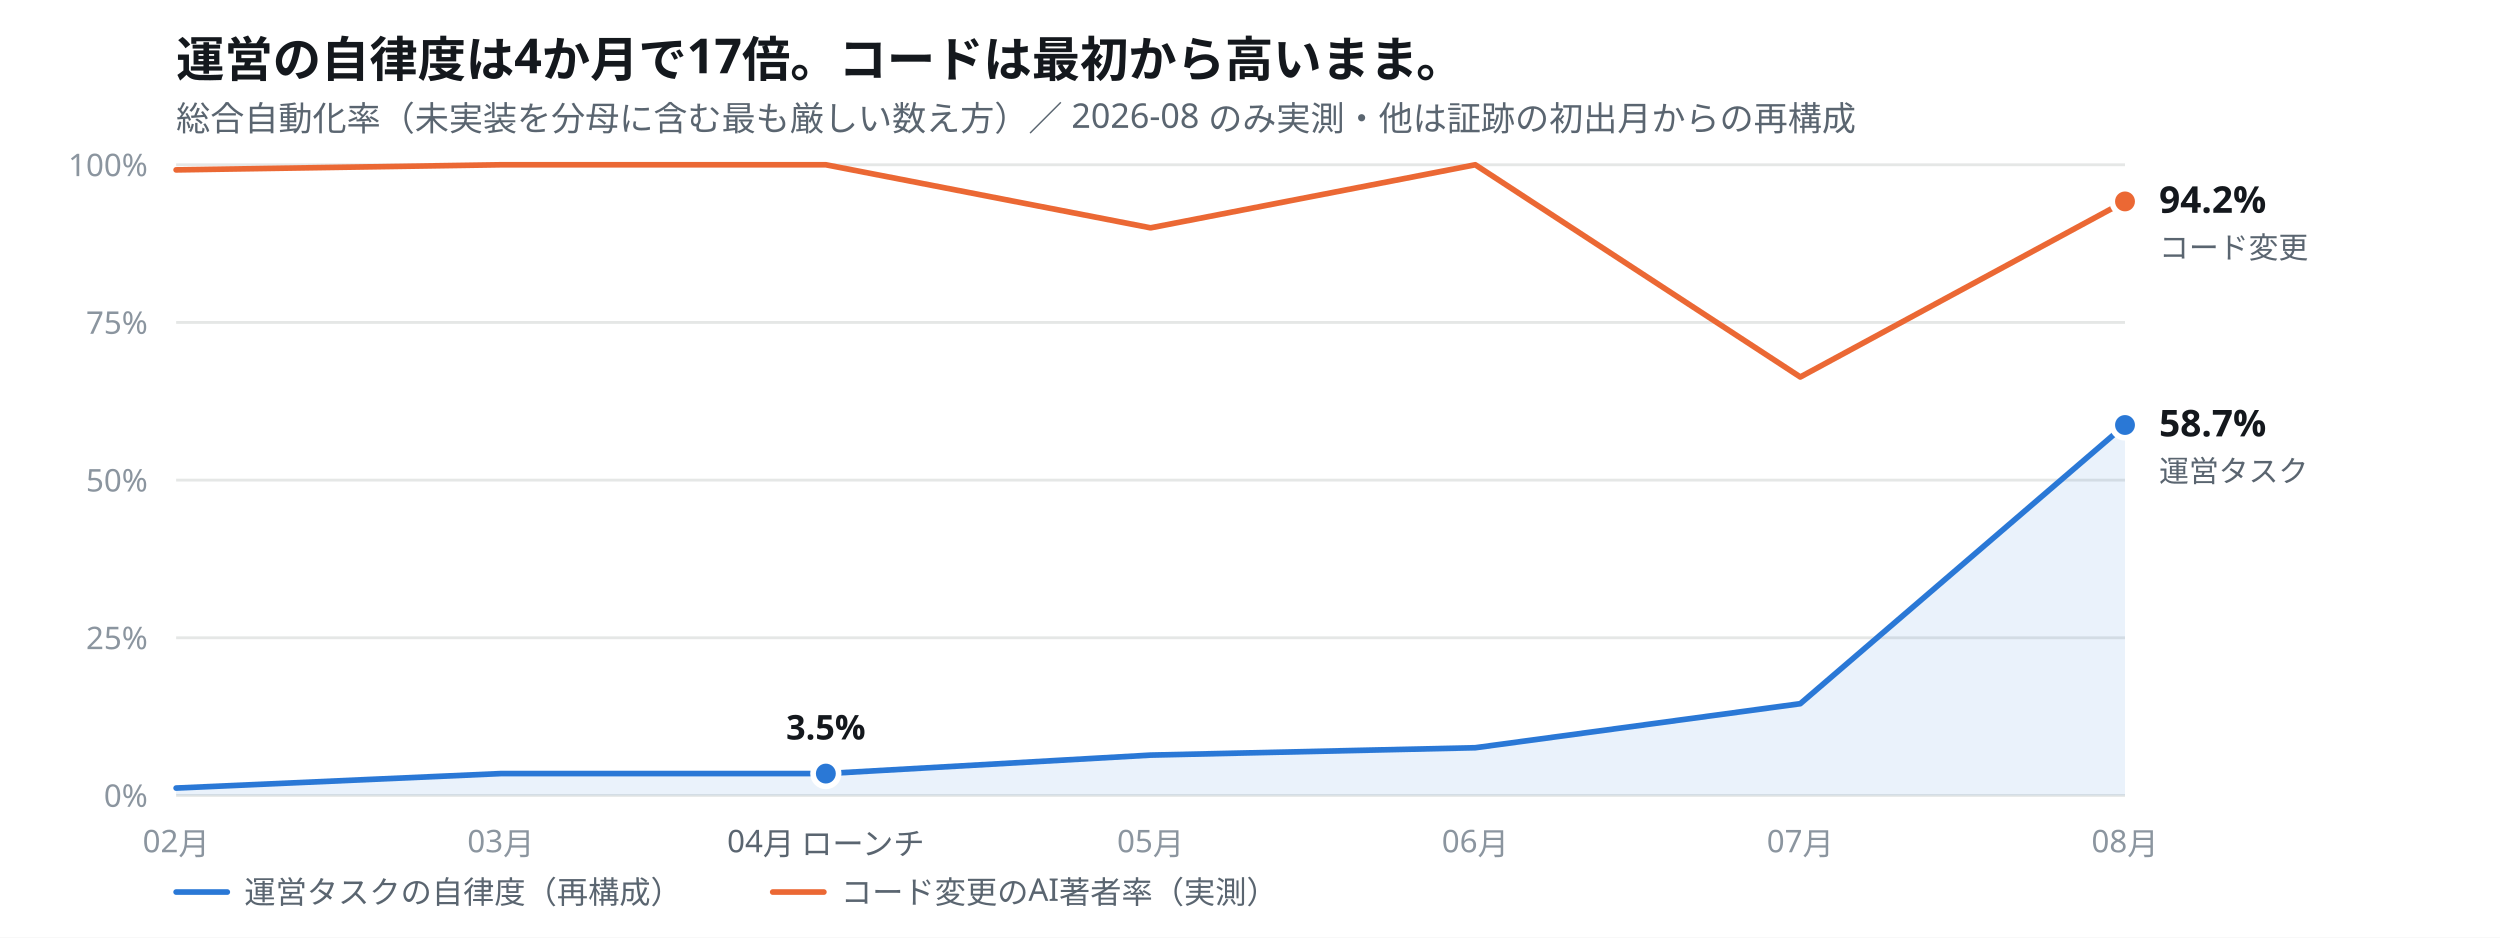
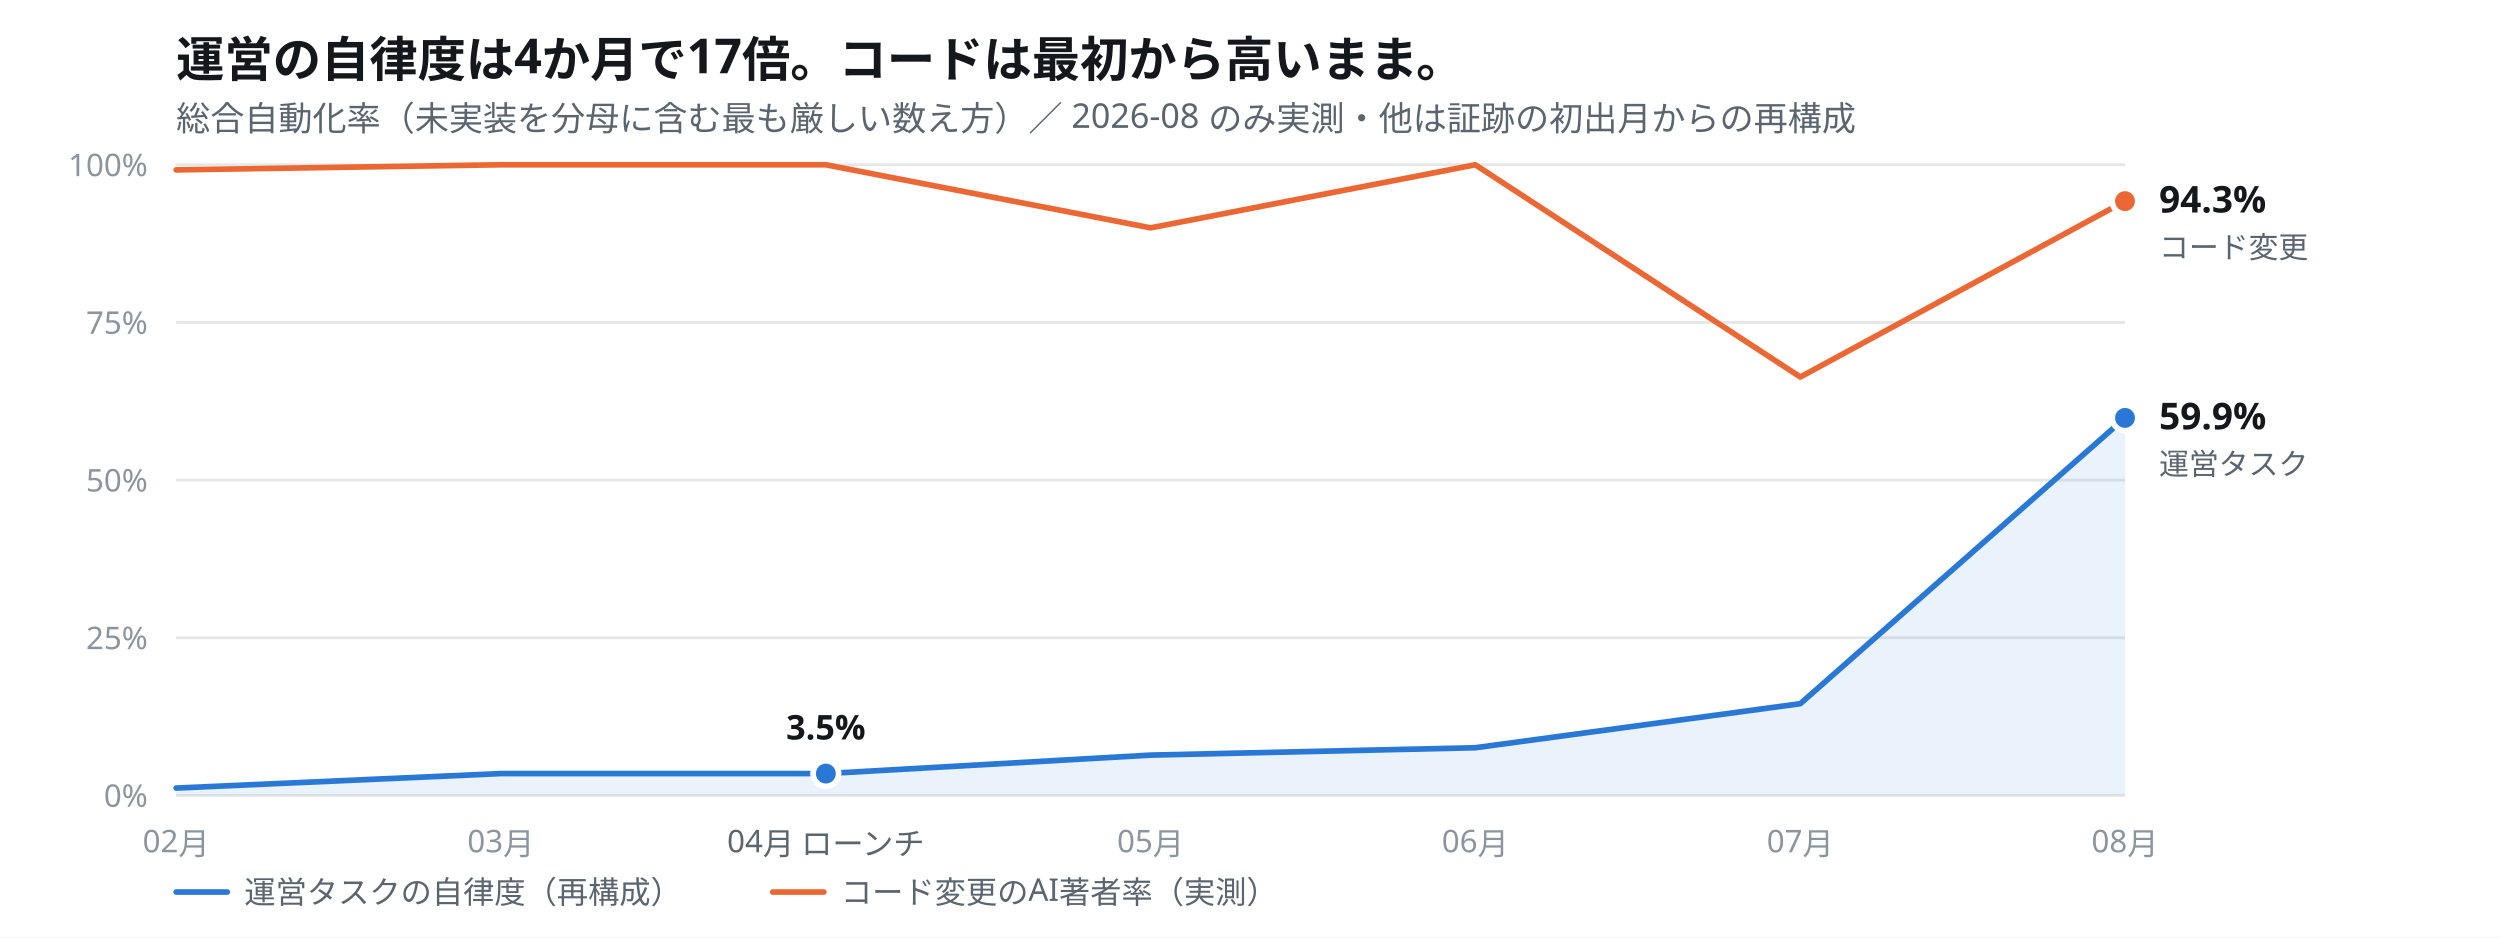
<svg xmlns="http://www.w3.org/2000/svg" viewBox="0 0 880 330" width="880" height="330" font-family="'Zen Kaku Gothic New','Hiragino Sans','Noto Sans JP',sans-serif" role="img" aria-label="運営タスクの自律度とコード変更のAI比率の月次推移">
  <rect width="880" height="330" fill="#ffffff" />
  <text x="62" y="27" fill="#14181d" font-size="17" font-weight="700">運営の自律度は4か月で17倍。コードは最初から高いまま。</text>
  <text x="62" y="46" fill="#5a6570" font-size="12">総合自動化率（未実装を分母に含む最も厳しい数え方）／ 2026-08 のみ実測・他は証跡の初出月からの再構成</text>
  <line x1="62" y1="280.0" x2="748" y2="280.0" stroke="#e5e7e6" stroke-width="1" />
  <text x="52" y="284.0" fill="#8b959f" font-size="11" text-anchor="end" font-variant-numeric="tabular-nums">0%</text>
  <line x1="62" y1="224.5" x2="748" y2="224.5" stroke="#e5e7e6" stroke-width="1" />
  <text x="52" y="228.5" fill="#8b959f" font-size="11" text-anchor="end" font-variant-numeric="tabular-nums">25%</text>
  <line x1="62" y1="169.0" x2="748" y2="169.0" stroke="#e5e7e6" stroke-width="1" />
  <text x="52" y="173.0" fill="#8b959f" font-size="11" text-anchor="end" font-variant-numeric="tabular-nums">50%</text>
  <line x1="62" y1="113.5" x2="748" y2="113.5" stroke="#e5e7e6" stroke-width="1" />
  <text x="52" y="117.5" fill="#8b959f" font-size="11" text-anchor="end" font-variant-numeric="tabular-nums">75%</text>
  <line x1="62" y1="58.0" x2="748" y2="58.0" stroke="#e5e7e6" stroke-width="1" />
  <text x="52" y="62.0" fill="#8b959f" font-size="11" text-anchor="end" font-variant-numeric="tabular-nums">100%</text>
  <text x="62.0" y="300" fill="#8b959f" font-size="11" text-anchor="middle">02月</text>
  <text x="176.3" y="300" fill="#8b959f" font-size="11" text-anchor="middle">03月</text>
  <text x="290.7" y="300" fill="#5a6570" font-size="11" text-anchor="middle">04月 ローンチ</text>
  <text x="405.0" y="300" fill="#8b959f" font-size="11" text-anchor="middle">05月</text>
  <text x="519.3" y="300" fill="#8b959f" font-size="11" text-anchor="middle">06月</text>
  <text x="633.7" y="300" fill="#8b959f" font-size="11" text-anchor="middle">07月</text>
  <text x="748.0" y="300" fill="#8b959f" font-size="11" text-anchor="middle">08月</text>
-   <polygon points="62,280 62.0,277.4 176.3,272.3 290.7,272.3 405.0,265.8 519.3,263.2 633.7,247.7 748.0,149.6 748,280" fill="#2a78d6" fill-opacity="0.1" />
-   <polyline points="62.0,59.8 176.3,58.0 290.7,58.0 405.0,80.2 519.3,58.0 633.7,132.7 748.0,70.9" fill="none" stroke="#eb6834" stroke-width="2" stroke-linejoin="round" stroke-linecap="round" />
-   <polyline points="62.0,277.4 176.3,272.3 290.7,272.3 405.0,265.8 519.3,263.2 633.7,247.7 748.0,149.6" fill="none" stroke="#2a78d6" stroke-width="2" stroke-linejoin="round" stroke-linecap="round" />
-   <circle cx="748.0" cy="149.6" r="4.5" fill="#2a78d6" stroke="#ffffff" stroke-width="2" />
-   <circle cx="748.0" cy="70.9" r="4.5" fill="#eb6834" stroke="#ffffff" stroke-width="2" />
+   <polygon points="62,280 62.0,277.4 176.3,272.3 290.7,272.3 405.0,265.8 519.3,263.2 633.7,247.7 748.0,147.1 748,280" fill="#2a78d6" fill-opacity="0.1" />
+   <polyline points="62.0,59.8 176.3,58.0 290.7,58.0 405.0,80.2 519.3,58.0 633.7,132.7 748.0,70.8" fill="none" stroke="#eb6834" stroke-width="2" stroke-linejoin="round" stroke-linecap="round" />
+   <polyline points="62.0,277.4 176.3,272.3 290.7,272.3 405.0,265.8 519.3,263.2 633.7,247.7 748.0,147.1" fill="none" stroke="#2a78d6" stroke-width="2" stroke-linejoin="round" stroke-linecap="round" />
+   <circle cx="748.0" cy="147.1" r="4.5" fill="#2a78d6" stroke="#ffffff" stroke-width="2" />
+   <circle cx="748.0" cy="70.8" r="4.5" fill="#eb6834" stroke="#ffffff" stroke-width="2" />
  <circle cx="290.7" cy="272.3" r="4.5" fill="#2a78d6" stroke="#ffffff" stroke-width="2" />
-   <text x="760" y="153.6" fill="#14181d" font-size="13" font-weight="700" font-variant-numeric="tabular-nums">58.7%</text>
-   <text x="760" y="169.6" fill="#5a6570" font-size="10.5">運営タスク</text>
-   <text x="760" y="74.9" fill="#14181d" font-size="13" font-weight="700" font-variant-numeric="tabular-nums">94.2%</text>
-   <text x="760" y="90.9" fill="#5a6570" font-size="10.5">コード変更</text>
+   <text x="760" y="151.1" fill="#14181d" font-size="13" font-weight="700" font-variant-numeric="tabular-nums">59.9%</text>
+   <text x="760" y="167.1" fill="#5a6570" font-size="10.5">運営タスク</text>
+   <text x="760" y="74.8" fill="#14181d" font-size="13" font-weight="700" font-variant-numeric="tabular-nums">94.3%</text>
+   <text x="760" y="90.8" fill="#5a6570" font-size="10.5">コード変更</text>
  <text x="290.7" y="260.3" fill="#14181d" font-size="12" font-weight="700" text-anchor="middle" font-variant-numeric="tabular-nums">3.5%</text>
  <line x1="62" y1="314" x2="80" y2="314" stroke="#2a78d6" stroke-width="2" stroke-linecap="round" />
  <text x="86" y="318" fill="#5a6570" font-size="11">運営タスクの自律度（再構成）</text>
  <line x1="272" y1="314" x2="290" y2="314" stroke="#eb6834" stroke-width="2" stroke-linecap="round" />
  <text x="296" y="318" fill="#5a6570" font-size="11">コード変更のAI著者率（実測）</text>
</svg>
